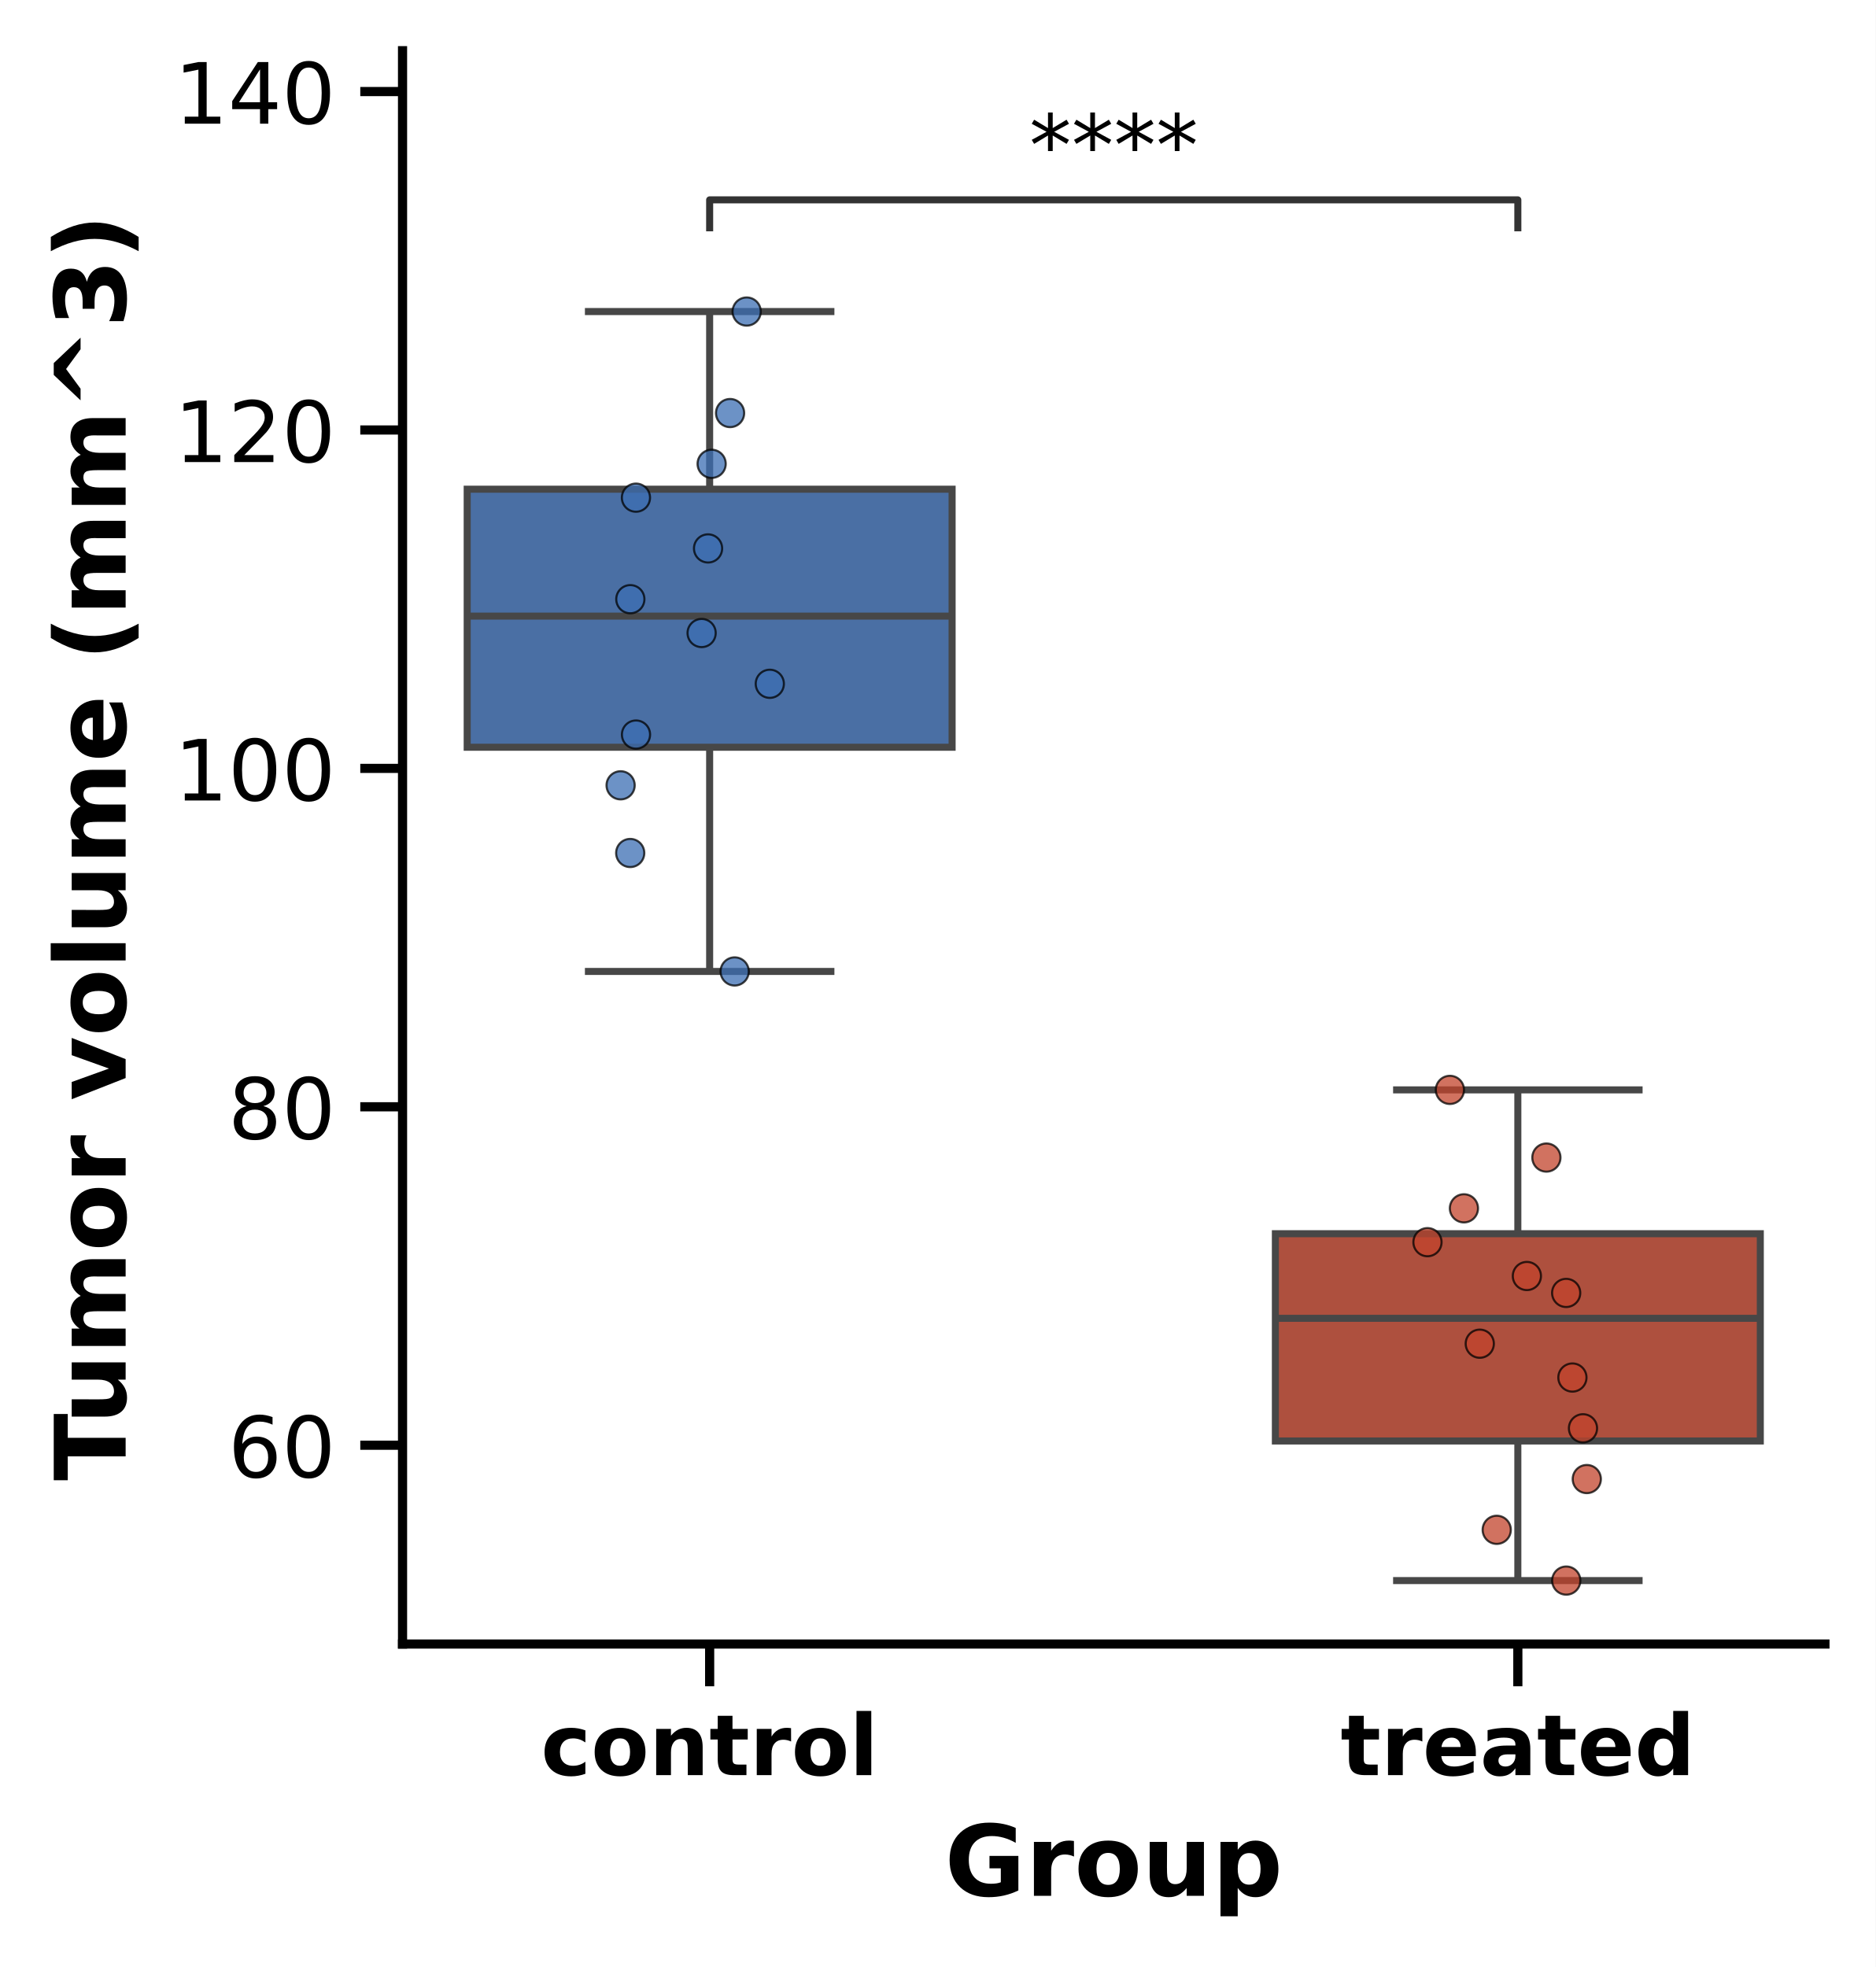
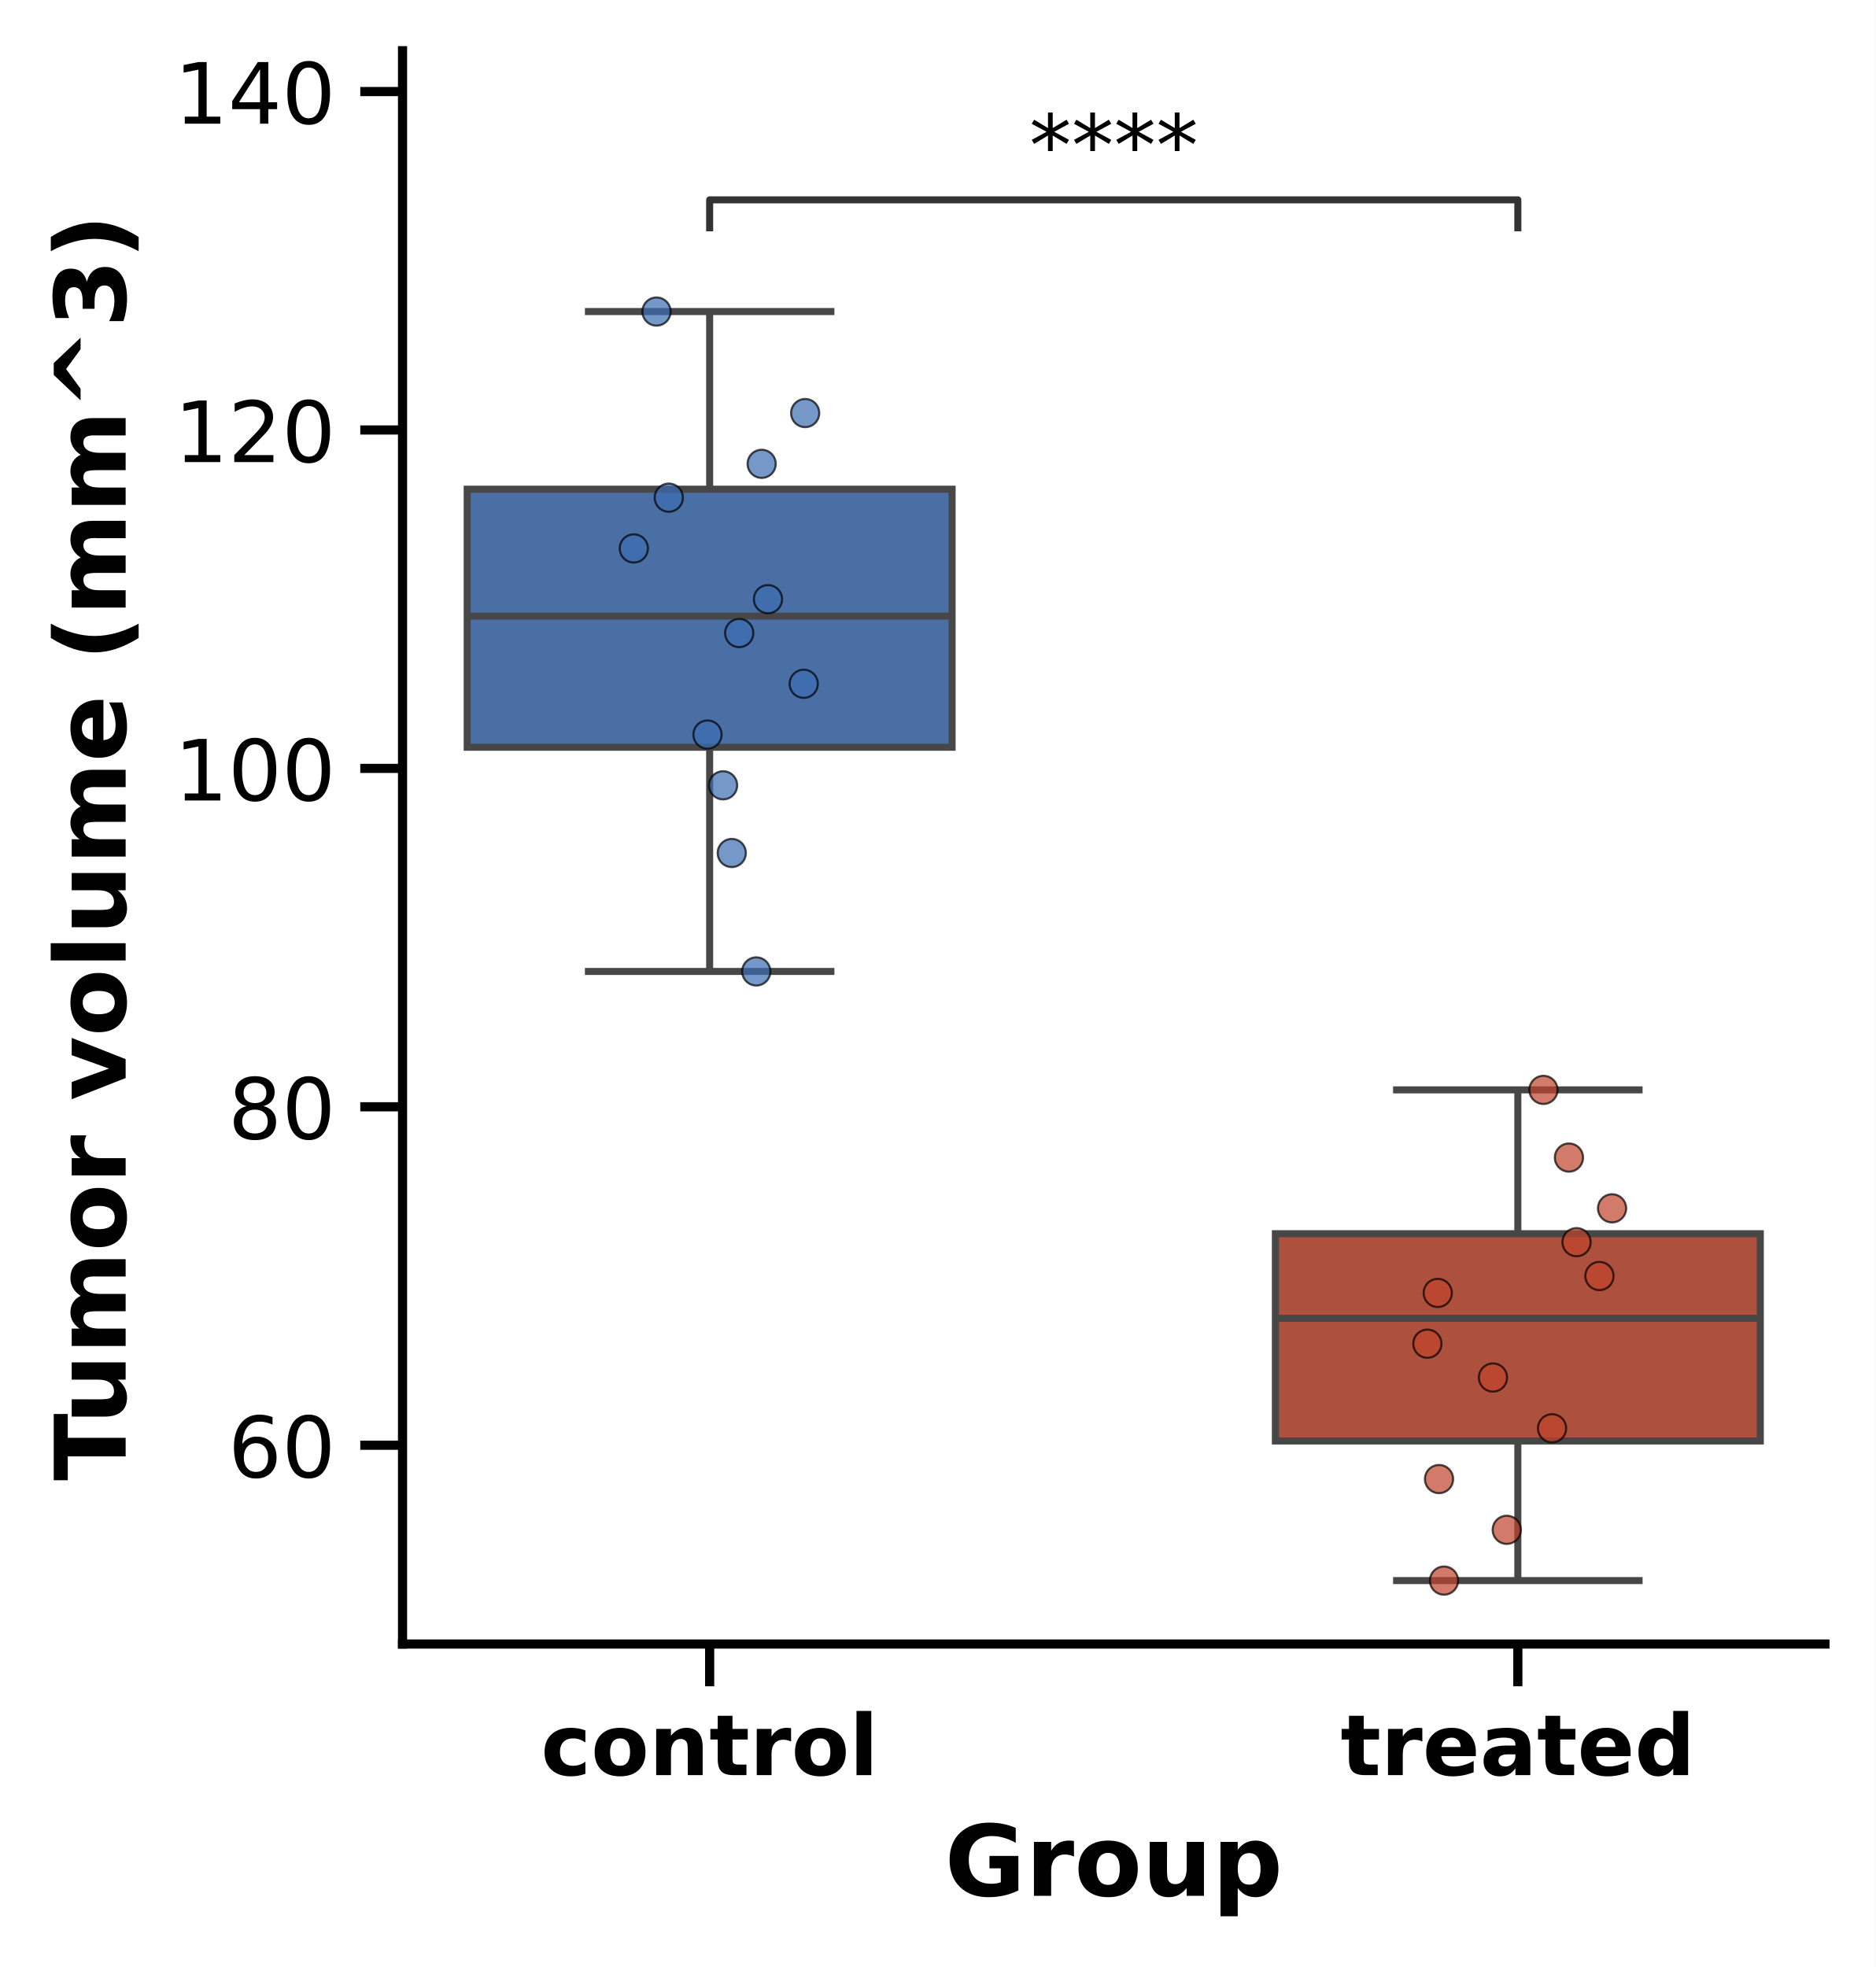
<svg xmlns="http://www.w3.org/2000/svg" xmlns:xlink="http://www.w3.org/1999/xlink" width="266.314pt" height="279.323pt" viewBox="0 0 266.314 279.323" version="1.1">
  <defs>
    <style type="text/css">*{stroke-linejoin: round; stroke-linecap: butt}</style>
  </defs>
  <g id="figure_1">
    <g id="patch_1">
      <path d="M 0 279.323  L 266.314 279.323  L 266.314 0  L 0 0  z " style="fill: #ffffff" />
    </g>
    <g id="axes_1">
      <g id="patch_2">
        <path d="M 57.154 233.46  L 259.114 233.46  L 259.114 7.2  L 57.154 7.2  z " style="fill: #ffffff" />
      </g>
      <g id="matplotlib.axis_1">
        <g id="xtick_1">
          <g id="line2d_1">
            <defs>
-               <path id="m89af810c41" d="M 0 0  L 0 6  " style="stroke: #000000; stroke-width: 1.3" />
+               <path id="mb9edd3dee9" d="M 0 0  L 0 6  " style="stroke: #000000; stroke-width: 1.3" />
            </defs>
            <g>
-               <use xlink:href="#m89af810c41" x="100.759" y="233.46" style="stroke: #000000; stroke-width: 1.3" />
+               <use xlink:href="#mb9edd3dee9" x="100.759" y="233.46" style="stroke: #000000; stroke-width: 1.3" />
            </g>
          </g>
          <g id="text_1">
            <g transform="translate(76.80344 252.0781) scale(0.12 -0.12)">
              <defs>
                <path id="DejaVuSans-Bold-63" d="M 3366 3391  L 3366 2478  Q 3138 2634 2908 2709  Q 2678 2784 2431 2784  Q 1963 2784 1702 2511  Q 1441 2238 1441 1747  Q 1441 1256 1702 982  Q 1963 709 2431 709  Q 2694 709 2930 787  Q 3166 866 3366 1019  L 3366 103  Q 3103 6 2833 -42  Q 2563 -91 2291 -91  Q 1344 -91 809 395  Q 275 881 275 1747  Q 275 2613 809 3098  Q 1344 3584 2291 3584  Q 2566 3584 2833 3536  Q 3100 3488 3366 3391  z " transform="scale(0.015625)" />
                <path id="DejaVuSans-Bold-6f" d="M 2203 2784  Q 1831 2784 1636 2517  Q 1441 2250 1441 1747  Q 1441 1244 1636 976  Q 1831 709 2203 709  Q 2569 709 2762 976  Q 2956 1244 2956 1747  Q 2956 2250 2762 2517  Q 2569 2784 2203 2784  z M 2203 3584  Q 3106 3584 3614 3096  Q 4122 2609 4122 1747  Q 4122 884 3614 396  Q 3106 -91 2203 -91  Q 1297 -91 786 396  Q 275 884 275 1747  Q 275 2609 786 3096  Q 1297 3584 2203 3584  z " transform="scale(0.015625)" />
                <path id="DejaVuSans-Bold-6e" d="M 4056 2131  L 4056 0  L 2931 0  L 2931 347  L 2931 1631  Q 2931 2084 2911 2256  Q 2891 2428 2841 2509  Q 2775 2619 2662 2680  Q 2550 2741 2406 2741  Q 2056 2741 1856 2470  Q 1656 2200 1656 1722  L 1656 0  L 538 0  L 538 3500  L 1656 3500  L 1656 2988  Q 1909 3294 2193 3439  Q 2478 3584 2822 3584  Q 3428 3584 3742 3212  Q 4056 2841 4056 2131  z " transform="scale(0.015625)" />
                <path id="DejaVuSans-Bold-74" d="M 1759 4494  L 1759 3500  L 2913 3500  L 2913 2700  L 1759 2700  L 1759 1216  Q 1759 972 1856 886  Q 1953 800 2241 800  L 2816 800  L 2816 0  L 1856 0  Q 1194 0 917 276  Q 641 553 641 1216  L 641 2700  L 84 2700  L 84 3500  L 641 3500  L 641 4494  L 1759 4494  z " transform="scale(0.015625)" />
                <path id="DejaVuSans-Bold-72" d="M 3138 2547  Q 2991 2616 2845 2648  Q 2700 2681 2553 2681  Q 2122 2681 1889 2404  Q 1656 2128 1656 1613  L 1656 0  L 538 0  L 538 3500  L 1656 3500  L 1656 2925  Q 1872 3269 2151 3426  Q 2431 3584 2822 3584  Q 2878 3584 2943 3579  Q 3009 3575 3134 3559  L 3138 2547  z " transform="scale(0.015625)" />
                <path id="DejaVuSans-Bold-6c" d="M 538 4863  L 1656 4863  L 1656 0  L 538 0  L 538 4863  z " transform="scale(0.015625)" />
              </defs>
              <use xlink:href="#DejaVuSans-Bold-63" />
              <use xlink:href="#DejaVuSans-Bold-6f" transform="translate(59.27734 0)" />
              <use xlink:href="#DejaVuSans-Bold-6e" transform="translate(127.9785 0)" />
              <use xlink:href="#DejaVuSans-Bold-74" transform="translate(199.1699 0)" />
              <use xlink:href="#DejaVuSans-Bold-72" transform="translate(246.9727 0)" />
              <use xlink:href="#DejaVuSans-Bold-6f" transform="translate(296.2891 0)" />
              <use xlink:href="#DejaVuSans-Bold-6c" transform="translate(364.9902 0)" />
            </g>
          </g>
        </g>
        <g id="xtick_2">
          <g id="line2d_2">
            <g>
-               <use xlink:href="#m89af810c41" x="215.509" y="233.46" style="stroke: #000000; stroke-width: 1.3" />
+               <use xlink:href="#mb9edd3dee9" x="215.509" y="233.46" style="stroke: #000000; stroke-width: 1.3" />
            </g>
          </g>
          <g id="text_2">
            <g transform="translate(190.3319 252.0781) scale(0.12 -0.12)">
              <defs>
                <path id="DejaVuSans-Bold-65" d="M 4031 1759  L 4031 1441  L 1416 1441  Q 1456 1047 1700 850  Q 1944 653 2381 653  Q 2734 653 3104 758  Q 3475 863 3866 1075  L 3866 213  Q 3469 63 3072 -14  Q 2675 -91 2278 -91  Q 1328 -91 801 392  Q 275 875 275 1747  Q 275 2603 792 3093  Q 1309 3584 2216 3584  Q 3041 3584 3536 3087  Q 4031 2591 4031 1759  z M 2881 2131  Q 2881 2450 2695 2645  Q 2509 2841 2209 2841  Q 1884 2841 1681 2658  Q 1478 2475 1428 2131  L 2881 2131  z " transform="scale(0.015625)" />
                <path id="DejaVuSans-Bold-61" d="M 2106 1575  Q 1756 1575 1579 1456  Q 1403 1338 1403 1106  Q 1403 894 1545 773  Q 1688 653 1941 653  Q 2256 653 2472 879  Q 2688 1106 2688 1447  L 2688 1575  L 2106 1575  z M 3816 1997  L 3816 0  L 2688 0  L 2688 519  Q 2463 200 2181 54  Q 1900 -91 1497 -91  Q 953 -91 614 226  Q 275 544 275 1050  Q 275 1666 698 1953  Q 1122 2241 2028 2241  L 2688 2241  L 2688 2328  Q 2688 2594 2478 2717  Q 2269 2841 1825 2841  Q 1466 2841 1156 2769  Q 847 2697 581 2553  L 581 3406  Q 941 3494 1303 3539  Q 1666 3584 2028 3584  Q 2975 3584 3395 3211  Q 3816 2838 3816 1997  z " transform="scale(0.015625)" />
                <path id="DejaVuSans-Bold-64" d="M 2919 2988  L 2919 4863  L 4044 4863  L 4044 0  L 2919 0  L 2919 506  Q 2688 197 2409 53  Q 2131 -91 1766 -91  Q 1119 -91 703 423  Q 288 938 288 1747  Q 288 2556 703 3070  Q 1119 3584 1766 3584  Q 2128 3584 2408 3439  Q 2688 3294 2919 2988  z M 2181 722  Q 2541 722 2730 984  Q 2919 1247 2919 1747  Q 2919 2247 2730 2509  Q 2541 2772 2181 2772  Q 1825 2772 1636 2509  Q 1447 2247 1447 1747  Q 1447 1247 1636 984  Q 1825 722 2181 722  z " transform="scale(0.015625)" />
              </defs>
              <use xlink:href="#DejaVuSans-Bold-74" />
              <use xlink:href="#DejaVuSans-Bold-72" transform="translate(47.80273 0)" />
              <use xlink:href="#DejaVuSans-Bold-65" transform="translate(97.11914 0)" />
              <use xlink:href="#DejaVuSans-Bold-61" transform="translate(164.9414 0)" />
              <use xlink:href="#DejaVuSans-Bold-74" transform="translate(232.4219 0)" />
              <use xlink:href="#DejaVuSans-Bold-65" transform="translate(280.2246 0)" />
              <use xlink:href="#DejaVuSans-Bold-64" transform="translate(348.0469 0)" />
            </g>
          </g>
        </g>
        <g id="text_3">
          <g transform="translate(134.1342 269.2116) scale(0.14 -0.14)">
            <defs>
              <path id="DejaVuSans-Bold-47" d="M 4781 347  Q 4331 128 3847 18  Q 3363 -91 2847 -91  Q 1681 -91 1000 561  Q 319 1213 319 2328  Q 319 3456 1012 4103  Q 1706 4750 2913 4750  Q 3378 4750 3804 4662  Q 4231 4575 4609 4403  L 4609 3438  Q 4219 3659 3833 3768  Q 3447 3878 3059 3878  Q 2341 3878 1952 3476  Q 1563 3075 1563 2328  Q 1563 1588 1938 1184  Q 2313 781 3003 781  Q 3191 781 3352 804  Q 3513 828 3641 878  L 3641 1784  L 2906 1784  L 2906 2591  L 4781 2591  L 4781 347  z " transform="scale(0.015625)" />
              <path id="DejaVuSans-Bold-75" d="M 500 1363  L 500 3500  L 1625 3500  L 1625 3150  Q 1625 2866 1622 2436  Q 1619 2006 1619 1863  Q 1619 1441 1641 1255  Q 1663 1069 1716 984  Q 1784 875 1895 815  Q 2006 756 2150 756  Q 2500 756 2700 1025  Q 2900 1294 2900 1772  L 2900 3500  L 4019 3500  L 4019 0  L 2900 0  L 2900 506  Q 2647 200 2364 54  Q 2081 -91 1741 -91  Q 1134 -91 817 281  Q 500 653 500 1363  z " transform="scale(0.015625)" />
              <path id="DejaVuSans-Bold-70" d="M 1656 506  L 1656 -1331  L 538 -1331  L 538 3500  L 1656 3500  L 1656 2988  Q 1888 3294 2169 3439  Q 2450 3584 2816 3584  Q 3463 3584 3878 3070  Q 4294 2556 4294 1747  Q 4294 938 3878 423  Q 3463 -91 2816 -91  Q 2450 -91 2169 54  Q 1888 200 1656 506  z M 2400 2772  Q 2041 2772 1848 2508  Q 1656 2244 1656 1747  Q 1656 1250 1848 986  Q 2041 722 2400 722  Q 2759 722 2948 984  Q 3138 1247 3138 1747  Q 3138 2247 2948 2509  Q 2759 2772 2400 2772  z " transform="scale(0.015625)" />
            </defs>
            <use xlink:href="#DejaVuSans-Bold-47" />
            <use xlink:href="#DejaVuSans-Bold-72" transform="translate(82.08008 0)" />
            <use xlink:href="#DejaVuSans-Bold-6f" transform="translate(131.3965 0)" />
            <use xlink:href="#DejaVuSans-Bold-75" transform="translate(200.0977 0)" />
            <use xlink:href="#DejaVuSans-Bold-70" transform="translate(271.2891 0)" />
          </g>
        </g>
      </g>
      <g id="matplotlib.axis_2">
        <g id="ytick_1">
          <g id="line2d_3">
            <defs>
-               <path id="m6be4f978dc" d="M 0 0  L -6 0  " style="stroke: #000000; stroke-width: 1.3" />
+               <path id="m8c4ea1c4f3" d="M 0 0  L -6 0  " style="stroke: #000000; stroke-width: 1.3" />
            </defs>
            <g>
-               <use xlink:href="#m6be4f978dc" x="57.154" y="205.227" style="stroke: #000000; stroke-width: 1.3" />
+               <use xlink:href="#m8c4ea1c4f3" x="57.154" y="205.227" style="stroke: #000000; stroke-width: 1.3" />
            </g>
          </g>
          <g id="text_4">
            <g transform="translate(32.38437 209.7862) scale(0.12 -0.12)">
              <defs>
                <path id="DejaVuSans-36" d="M 2113 2584  Q 1688 2584 1439 2293  Q 1191 2003 1191 1497  Q 1191 994 1439 701  Q 1688 409 2113 409  Q 2538 409 2786 701  Q 3034 994 3034 1497  Q 3034 2003 2786 2293  Q 2538 2584 2113 2584  z M 3366 4563  L 3366 3988  Q 3128 4100 2886 4159  Q 2644 4219 2406 4219  Q 1781 4219 1451 3797  Q 1122 3375 1075 2522  Q 1259 2794 1537 2939  Q 1816 3084 2150 3084  Q 2853 3084 3261 2657  Q 3669 2231 3669 1497  Q 3669 778 3244 343  Q 2819 -91 2113 -91  Q 1303 -91 875 529  Q 447 1150 447 2328  Q 447 3434 972 4092  Q 1497 4750 2381 4750  Q 2619 4750 2861 4703  Q 3103 4656 3366 4563  z " transform="scale(0.015625)" />
                <path id="DejaVuSans-30" d="M 2034 4250  Q 1547 4250 1301 3770  Q 1056 3291 1056 2328  Q 1056 1369 1301 889  Q 1547 409 2034 409  Q 2525 409 2770 889  Q 3016 1369 3016 2328  Q 3016 3291 2770 3770  Q 2525 4250 2034 4250  z M 2034 4750  Q 2819 4750 3233 4129  Q 3647 3509 3647 2328  Q 3647 1150 3233 529  Q 2819 -91 2034 -91  Q 1250 -91 836 529  Q 422 1150 422 2328  Q 422 3509 836 4129  Q 1250 4750 2034 4750  z " transform="scale(0.015625)" />
              </defs>
              <use xlink:href="#DejaVuSans-36" />
              <use xlink:href="#DejaVuSans-30" transform="translate(63.62305 0)" />
            </g>
          </g>
        </g>
        <g id="ytick_2">
          <g id="line2d_4">
            <g>
-               <use xlink:href="#m6be4f978dc" x="57.154" y="157.171" style="stroke: #000000; stroke-width: 1.3" />
+               <use xlink:href="#m8c4ea1c4f3" x="57.154" y="157.171" style="stroke: #000000; stroke-width: 1.3" />
            </g>
          </g>
          <g id="text_5">
            <g transform="translate(32.38437 161.7302) scale(0.12 -0.12)">
              <defs>
                <path id="DejaVuSans-38" d="M 2034 2216  Q 1584 2216 1326 1975  Q 1069 1734 1069 1313  Q 1069 891 1326 650  Q 1584 409 2034 409  Q 2484 409 2743 651  Q 3003 894 3003 1313  Q 3003 1734 2745 1975  Q 2488 2216 2034 2216  z M 1403 2484  Q 997 2584 770 2862  Q 544 3141 544 3541  Q 544 4100 942 4425  Q 1341 4750 2034 4750  Q 2731 4750 3128 4425  Q 3525 4100 3525 3541  Q 3525 3141 3298 2862  Q 3072 2584 2669 2484  Q 3125 2378 3379 2068  Q 3634 1759 3634 1313  Q 3634 634 3220 271  Q 2806 -91 2034 -91  Q 1263 -91 848 271  Q 434 634 434 1313  Q 434 1759 690 2068  Q 947 2378 1403 2484  z M 1172 3481  Q 1172 3119 1398 2916  Q 1625 2713 2034 2713  Q 2441 2713 2670 2916  Q 2900 3119 2900 3481  Q 2900 3844 2670 4047  Q 2441 4250 2034 4250  Q 1625 4250 1398 4047  Q 1172 3844 1172 3481  z " transform="scale(0.015625)" />
              </defs>
              <use xlink:href="#DejaVuSans-38" />
              <use xlink:href="#DejaVuSans-30" transform="translate(63.62305 0)" />
            </g>
          </g>
        </g>
        <g id="ytick_3">
          <g id="line2d_5">
            <g>
-               <use xlink:href="#m6be4f978dc" x="57.154" y="109.115" style="stroke: #000000; stroke-width: 1.3" />
+               <use xlink:href="#m8c4ea1c4f3" x="57.154" y="109.115" style="stroke: #000000; stroke-width: 1.3" />
            </g>
          </g>
          <g id="text_6">
            <g transform="translate(24.74938 113.6742) scale(0.12 -0.12)">
              <defs>
                <path id="DejaVuSans-31" d="M 794 531  L 1825 531  L 1825 4091  L 703 3866  L 703 4441  L 1819 4666  L 2450 4666  L 2450 531  L 3481 531  L 3481 0  L 794 0  L 794 531  z " transform="scale(0.015625)" />
              </defs>
              <use xlink:href="#DejaVuSans-31" />
              <use xlink:href="#DejaVuSans-30" transform="translate(63.62305 0)" />
              <use xlink:href="#DejaVuSans-30" transform="translate(127.2461 0)" />
            </g>
          </g>
        </g>
        <g id="ytick_4">
          <g id="line2d_6">
            <g>
-               <use xlink:href="#m6be4f978dc" x="57.154" y="61.059" style="stroke: #000000; stroke-width: 1.3" />
+               <use xlink:href="#m8c4ea1c4f3" x="57.154" y="61.059" style="stroke: #000000; stroke-width: 1.3" />
            </g>
          </g>
          <g id="text_7">
            <g transform="translate(24.74938 65.61825) scale(0.12 -0.12)">
              <defs>
                <path id="DejaVuSans-32" d="M 1228 531  L 3431 531  L 3431 0  L 469 0  L 469 531  Q 828 903 1448 1529  Q 2069 2156 2228 2338  Q 2531 2678 2651 2914  Q 2772 3150 2772 3378  Q 2772 3750 2511 3984  Q 2250 4219 1831 4219  Q 1534 4219 1204 4116  Q 875 4013 500 3803  L 500 4441  Q 881 4594 1212 4672  Q 1544 4750 1819 4750  Q 2544 4750 2975 4387  Q 3406 4025 3406 3419  Q 3406 3131 3298 2873  Q 3191 2616 2906 2266  Q 2828 2175 2409 1742  Q 1991 1309 1228 531  z " transform="scale(0.015625)" />
              </defs>
              <use xlink:href="#DejaVuSans-31" />
              <use xlink:href="#DejaVuSans-32" transform="translate(63.62305 0)" />
              <use xlink:href="#DejaVuSans-30" transform="translate(127.2461 0)" />
            </g>
          </g>
        </g>
        <g id="ytick_5">
          <g id="line2d_7">
            <g>
-               <use xlink:href="#m6be4f978dc" x="57.154" y="13.003" style="stroke: #000000; stroke-width: 1.3" />
+               <use xlink:href="#m8c4ea1c4f3" x="57.154" y="13.003" style="stroke: #000000; stroke-width: 1.3" />
            </g>
          </g>
          <g id="text_8">
            <g transform="translate(24.74938 17.56228) scale(0.12 -0.12)">
              <defs>
                <path id="DejaVuSans-34" d="M 2419 4116  L 825 1625  L 2419 1625  L 2419 4116  z M 2253 4666  L 3047 4666  L 3047 1625  L 3713 1625  L 3713 1100  L 3047 1100  L 3047 0  L 2419 0  L 2419 1100  L 313 1100  L 313 1709  L 2253 4666  z " transform="scale(0.015625)" />
              </defs>
              <use xlink:href="#DejaVuSans-31" />
              <use xlink:href="#DejaVuSans-34" transform="translate(63.62305 0)" />
              <use xlink:href="#DejaVuSans-30" transform="translate(127.2461 0)" />
            </g>
          </g>
        </g>
        <g id="text_9">
          <g transform="translate(17.83781 210.268) rotate(-90) scale(0.14 -0.14)">
            <defs>
              <path id="DejaVuSans-Bold-54" d="M 31 4666  L 4331 4666  L 4331 3756  L 2784 3756  L 2784 0  L 1581 0  L 1581 3756  L 31 3756  L 31 4666  z " transform="scale(0.015625)" />
              <path id="DejaVuSans-Bold-6d" d="M 3781 2919  Q 3994 3244 4286 3414  Q 4578 3584 4928 3584  Q 5531 3584 5847 3212  Q 6163 2841 6163 2131  L 6163 0  L 5038 0  L 5038 1825  Q 5041 1866 5042 1909  Q 5044 1953 5044 2034  Q 5044 2406 4934 2573  Q 4825 2741 4581 2741  Q 4263 2741 4089 2478  Q 3916 2216 3909 1719  L 3909 0  L 2784 0  L 2784 1825  Q 2784 2406 2684 2573  Q 2584 2741 2328 2741  Q 2006 2741 1831 2477  Q 1656 2213 1656 1722  L 1656 0  L 531 0  L 531 3500  L 1656 3500  L 1656 2988  Q 1863 3284 2130 3434  Q 2397 3584 2719 3584  Q 3081 3584 3359 3409  Q 3638 3234 3781 2919  z " transform="scale(0.015625)" />
              <path id="DejaVuSans-Bold-20" transform="scale(0.015625)" />
              <path id="DejaVuSans-Bold-76" d="M 97 3500  L 1216 3500  L 2088 1081  L 2956 3500  L 4078 3500  L 2700 0  L 1472 0  L 97 3500  z " transform="scale(0.015625)" />
              <path id="DejaVuSans-Bold-28" d="M 2413 -844  L 1484 -844  Q 1006 -72 778 623  Q 550 1319 550 2003  Q 550 2688 779 3389  Q 1009 4091 1484 4856  L 2413 4856  Q 2013 4116 1813 3408  Q 1613 2700 1613 2009  Q 1613 1319 1811 609  Q 2009 -100 2413 -844  z " transform="scale(0.015625)" />
              <path id="DejaVuSans-Bold-5e" d="M 3066 4666  L 4716 2925  L 3963 2925  L 2681 3866  L 1403 2925  L 647 2925  L 2297 4666  L 3066 4666  z " transform="scale(0.015625)" />
              <path id="DejaVuSans-Bold-33" d="M 2981 2516  Q 3453 2394 3698 2092  Q 3944 1791 3944 1325  Q 3944 631 3412 270  Q 2881 -91 1863 -91  Q 1503 -91 1142 -33  Q 781 25 428 141  L 428 1069  Q 766 900 1098 814  Q 1431 728 1753 728  Q 2231 728 2486 893  Q 2741 1059 2741 1369  Q 2741 1688 2480 1852  Q 2219 2016 1709 2016  L 1228 2016  L 1228 2791  L 1734 2791  Q 2188 2791 2409 2933  Q 2631 3075 2631 3366  Q 2631 3634 2415 3781  Q 2200 3928 1806 3928  Q 1516 3928 1219 3862  Q 922 3797 628 3669  L 628 4550  Q 984 4650 1334 4700  Q 1684 4750 2022 4750  Q 2931 4750 3382 4451  Q 3834 4153 3834 3553  Q 3834 3144 3618 2883  Q 3403 2622 2981 2516  z " transform="scale(0.015625)" />
              <path id="DejaVuSans-Bold-29" d="M 513 -844  Q 913 -100 1113 609  Q 1313 1319 1313 2009  Q 1313 2700 1113 3408  Q 913 4116 513 4856  L 1441 4856  Q 1916 4091 2145 3389  Q 2375 2688 2375 2003  Q 2375 1319 2147 623  Q 1919 -72 1441 -844  L 513 -844  z " transform="scale(0.015625)" />
            </defs>
            <use xlink:href="#DejaVuSans-Bold-54" />
            <use xlink:href="#DejaVuSans-Bold-75" transform="translate(57.21289 0)" />
            <use xlink:href="#DejaVuSans-Bold-6d" transform="translate(128.4043 0)" />
            <use xlink:href="#DejaVuSans-Bold-6f" transform="translate(232.6035 0)" />
            <use xlink:href="#DejaVuSans-Bold-72" transform="translate(301.3047 0)" />
            <use xlink:href="#DejaVuSans-Bold-20" transform="translate(350.6211 0)" />
            <use xlink:href="#DejaVuSans-Bold-76" transform="translate(385.4355 0)" />
            <use xlink:href="#DejaVuSans-Bold-6f" transform="translate(450.6211 0)" />
            <use xlink:href="#DejaVuSans-Bold-6c" transform="translate(519.3223 0)" />
            <use xlink:href="#DejaVuSans-Bold-75" transform="translate(553.5996 0)" />
            <use xlink:href="#DejaVuSans-Bold-6d" transform="translate(624.791 0)" />
            <use xlink:href="#DejaVuSans-Bold-65" transform="translate(728.9902 0)" />
            <use xlink:href="#DejaVuSans-Bold-20" transform="translate(796.8125 0)" />
            <use xlink:href="#DejaVuSans-Bold-28" transform="translate(831.627 0)" />
            <use xlink:href="#DejaVuSans-Bold-6d" transform="translate(877.3301 0)" />
            <use xlink:href="#DejaVuSans-Bold-6d" transform="translate(981.5293 0)" />
            <use xlink:href="#DejaVuSans-Bold-5e" transform="translate(1085.729 0)" />
            <use xlink:href="#DejaVuSans-Bold-33" transform="translate(1169.518 0)" />
            <use xlink:href="#DejaVuSans-Bold-29" transform="translate(1239.098 0)" />
          </g>
        </g>
      </g>
      <g id="patch_3">
-         <path d="M 66.334 106.112  L 135.184 106.112  L 135.184 69.469  L 66.334 69.469  L 66.334 106.112  z " clip-path="url(#p07498bb508)" style="fill: #4a6fa4; stroke: #474747; stroke-linejoin: miter" />
+         <path d="M 66.334 106.112  L 135.184 106.112  L 135.184 69.469  L 66.334 69.469  L 66.334 106.112  z " clip-path="url(#pd83d3ed3c7)" style="fill: #4a6fa4; stroke: #474747; stroke-linejoin: miter" />
      </g>
      <g id="line2d_8">
-         <path d="M 100.759 106.112  L 100.759 137.949  " clip-path="url(#p07498bb508)" style="fill: none; stroke: #474747" />
+         <path d="M 100.759 106.112  L 100.759 137.949  " clip-path="url(#pd83d3ed3c7)" style="fill: none; stroke: #474747" />
      </g>
      <g id="line2d_9">
-         <path d="M 100.759 69.469  L 100.759 44.24  " clip-path="url(#p07498bb508)" style="fill: none; stroke: #474747" />
+         <path d="M 100.759 69.469  L 100.759 44.24  " clip-path="url(#pd83d3ed3c7)" style="fill: none; stroke: #474747" />
      </g>
      <g id="line2d_10">
-         <path d="M 83.547 137.949  L 117.972 137.949  " clip-path="url(#p07498bb508)" style="fill: none; stroke: #474747; stroke-linecap: square" />
+         <path d="M 83.547 137.949  L 117.972 137.949  " clip-path="url(#pd83d3ed3c7)" style="fill: none; stroke: #474747; stroke-linecap: square" />
      </g>
      <g id="line2d_11">
-         <path d="M 83.547 44.24  L 117.972 44.24  " clip-path="url(#p07498bb508)" style="fill: none; stroke: #474747; stroke-linecap: square" />
+         <path d="M 83.547 44.24  L 117.972 44.24  " clip-path="url(#pd83d3ed3c7)" style="fill: none; stroke: #474747; stroke-linecap: square" />
      </g>
      <g id="line2d_12" />
      <g id="patch_4">
-         <path d="M 181.084 204.626  L 249.934 204.626  L 249.934 175.192  L 181.084 175.192  L 181.084 204.626  z " clip-path="url(#p07498bb508)" style="fill: #ae503e; stroke: #474747; stroke-linejoin: miter" />
+         <path d="M 181.084 204.626  L 249.934 204.626  L 249.934 175.192  L 181.084 175.192  L 181.084 204.626  z " clip-path="url(#pd83d3ed3c7)" style="fill: #ae503e; stroke: #474747; stroke-linejoin: miter" />
      </g>
      <g id="line2d_13">
-         <path d="M 215.509 204.626  L 215.509 224.45  " clip-path="url(#p07498bb508)" style="fill: none; stroke: #474747" />
+         <path d="M 215.509 204.626  L 215.509 224.45  " clip-path="url(#pd83d3ed3c7)" style="fill: none; stroke: #474747" />
      </g>
      <g id="line2d_14">
-         <path d="M 215.509 175.192  L 215.509 154.768  " clip-path="url(#p07498bb508)" style="fill: none; stroke: #474747" />
+         <path d="M 215.509 175.192  L 215.509 154.768  " clip-path="url(#pd83d3ed3c7)" style="fill: none; stroke: #474747" />
      </g>
      <g id="line2d_15">
-         <path d="M 198.297 224.45  L 232.722 224.45  " clip-path="url(#p07498bb508)" style="fill: none; stroke: #474747; stroke-linecap: square" />
+         <path d="M 198.297 224.45  L 232.722 224.45  " clip-path="url(#pd83d3ed3c7)" style="fill: none; stroke: #474747; stroke-linecap: square" />
      </g>
      <g id="line2d_16">
-         <path d="M 198.297 154.768  L 232.722 154.768  " clip-path="url(#p07498bb508)" style="fill: none; stroke: #474747; stroke-linecap: square" />
+         <path d="M 198.297 154.768  L 232.722 154.768  " clip-path="url(#pd83d3ed3c7)" style="fill: none; stroke: #474747; stroke-linecap: square" />
      </g>
      <g id="line2d_17" />
      <g id="line2d_18">
        <path d="M 100.759 32.346  L 100.759 28.381  L 215.509 28.381  L 215.509 32.346  " style="fill: none; stroke: #333333; stroke-linecap: square" />
      </g>
      <g id="line2d_19">
-         <path d="M 66.334 87.49  L 135.184 87.49  " clip-path="url(#p07498bb508)" style="fill: none; stroke: #474747" />
+         <path d="M 66.334 87.49  L 135.184 87.49  " clip-path="url(#pd83d3ed3c7)" style="fill: none; stroke: #474747" />
      </g>
      <g id="line2d_20">
-         <path d="M 181.084 187.206  L 249.934 187.206  " clip-path="url(#p07498bb508)" style="fill: none; stroke: #474747" />
+         <path d="M 181.084 187.206  L 249.934 187.206  " clip-path="url(#pd83d3ed3c7)" style="fill: none; stroke: #474747" />
      </g>
      <g id="patch_5">
        <path d="M 57.154 233.46  L 57.154 7.2  " style="fill: none; stroke: #000000; stroke-width: 1.3; stroke-linejoin: miter; stroke-linecap: square" />
      </g>
      <g id="patch_6">
        <path d="M 57.154 233.46  L 259.114 233.46  " style="fill: none; stroke: #000000; stroke-width: 1.3; stroke-linejoin: miter; stroke-linecap: square" />
      </g>
      <g id="PathCollection_1">
        <defs>
-           <path id="C0_0_65f5bff298" d="M 0 2  C 0.53 2 1.039 1.789 1.414 1.414  C 1.789 1.039 2 0.53 2 -0  C 2 -0.53 1.789 -1.039 1.414 -1.414  C 1.039 -1.789 0.53 -2 0 -2  C -0.53 -2 -1.039 -1.789 -1.414 -1.414  C -1.789 -1.039 -2 -0.53 -2 0  C -2 0.53 -1.789 1.039 -1.414 1.414  C -1.039 1.789 -0.53 2 0 2  z " />
+           <path id="C0_0_ee748551ed" d="M 0 2  C 0.53 2 1.039 1.789 1.414 1.414  C 1.789 1.039 2 0.53 2 -0  C 2 -0.53 1.789 -1.039 1.414 -1.414  C 1.039 -1.789 0.53 -2 0 -2  C -0.53 -2 -1.039 -1.789 -1.414 -1.414  C -1.789 -1.039 -2 -0.53 -2 0  C -2 0.53 -1.789 1.039 -1.414 1.414  C -1.039 1.789 -0.53 2 0 2  z " />
        </defs>
-         <g clip-path="url(#p07498bb508)">
-           <use xlink:href="#C0_0_65f5bff298" x="90.301" y="104.31" style="fill: #3b6db3; fill-opacity: 0.75; stroke: #000000; stroke-opacity: 0.75; stroke-width: 0.3" />
-         </g>
-         <g clip-path="url(#p07498bb508)">
-           <use xlink:href="#C0_0_65f5bff298" x="101.043" y="65.865" style="fill: #3b6db3; fill-opacity: 0.75; stroke: #000000; stroke-opacity: 0.75; stroke-width: 0.3" />
-         </g>
-         <g clip-path="url(#p07498bb508)">
-           <use xlink:href="#C0_0_65f5bff298" x="89.48" y="121.129" style="fill: #3b6db3; fill-opacity: 0.75; stroke: #000000; stroke-opacity: 0.75; stroke-width: 0.3" />
-         </g>
-         <g clip-path="url(#p07498bb508)">
-           <use xlink:href="#C0_0_65f5bff298" x="89.497" y="85.087" style="fill: #3b6db3; fill-opacity: 0.75; stroke: #000000; stroke-opacity: 0.75; stroke-width: 0.3" />
-         </g>
-         <g clip-path="url(#p07498bb508)">
-           <use xlink:href="#C0_0_65f5bff298" x="106.016" y="44.24" style="fill: #3b6db3; fill-opacity: 0.75; stroke: #000000; stroke-opacity: 0.75; stroke-width: 0.3" />
-         </g>
-         <g clip-path="url(#p07498bb508)">
-           <use xlink:href="#C0_0_65f5bff298" x="104.311" y="137.949" style="fill: #3b6db3; fill-opacity: 0.75; stroke: #000000; stroke-opacity: 0.75; stroke-width: 0.3" />
-         </g>
-         <g clip-path="url(#p07498bb508)">
-           <use xlink:href="#C0_0_65f5bff298" x="109.3" y="97.101" style="fill: #3b6db3; fill-opacity: 0.75; stroke: #000000; stroke-opacity: 0.75; stroke-width: 0.3" />
-         </g>
-         <g clip-path="url(#p07498bb508)">
-           <use xlink:href="#C0_0_65f5bff298" x="100.533" y="77.879" style="fill: #3b6db3; fill-opacity: 0.75; stroke: #000000; stroke-opacity: 0.75; stroke-width: 0.3" />
-         </g>
-         <g clip-path="url(#p07498bb508)">
-           <use xlink:href="#C0_0_65f5bff298" x="88.118" y="111.518" style="fill: #3b6db3; fill-opacity: 0.75; stroke: #000000; stroke-opacity: 0.75; stroke-width: 0.3" />
-         </g>
-         <g clip-path="url(#p07498bb508)">
-           <use xlink:href="#C0_0_65f5bff298" x="103.66" y="58.656" style="fill: #3b6db3; fill-opacity: 0.75; stroke: #000000; stroke-opacity: 0.75; stroke-width: 0.3" />
-         </g>
-         <g clip-path="url(#p07498bb508)">
-           <use xlink:href="#C0_0_65f5bff298" x="99.62" y="89.893" style="fill: #3b6db3; fill-opacity: 0.75; stroke: #000000; stroke-opacity: 0.75; stroke-width: 0.3" />
-         </g>
-         <g clip-path="url(#p07498bb508)">
-           <use xlink:href="#C0_0_65f5bff298" x="90.294" y="70.67" style="fill: #3b6db3; fill-opacity: 0.75; stroke: #000000; stroke-opacity: 0.75; stroke-width: 0.3" />
+         <g clip-path="url(#pd83d3ed3c7)">
+           <use xlink:href="#C0_0_ee748551ed" x="100.455" y="104.31" style="fill: #3b6db3; fill-opacity: 0.7; stroke: #000000; stroke-opacity: 0.7; stroke-width: 0.3" />
+         </g>
+         <g clip-path="url(#pd83d3ed3c7)">
+           <use xlink:href="#C0_0_ee748551ed" x="108.144" y="65.865" style="fill: #3b6db3; fill-opacity: 0.7; stroke: #000000; stroke-opacity: 0.7; stroke-width: 0.3" />
+         </g>
+         <g clip-path="url(#pd83d3ed3c7)">
+           <use xlink:href="#C0_0_ee748551ed" x="103.9" y="121.129" style="fill: #3b6db3; fill-opacity: 0.7; stroke: #000000; stroke-opacity: 0.7; stroke-width: 0.3" />
+         </g>
+         <g clip-path="url(#pd83d3ed3c7)">
+           <use xlink:href="#C0_0_ee748551ed" x="109.04" y="85.087" style="fill: #3b6db3; fill-opacity: 0.7; stroke: #000000; stroke-opacity: 0.7; stroke-width: 0.3" />
+         </g>
+         <g clip-path="url(#pd83d3ed3c7)">
+           <use xlink:href="#C0_0_ee748551ed" x="93.215" y="44.24" style="fill: #3b6db3; fill-opacity: 0.7; stroke: #000000; stroke-opacity: 0.7; stroke-width: 0.3" />
+         </g>
+         <g clip-path="url(#pd83d3ed3c7)">
+           <use xlink:href="#C0_0_ee748551ed" x="107.379" y="137.949" style="fill: #3b6db3; fill-opacity: 0.7; stroke: #000000; stroke-opacity: 0.7; stroke-width: 0.3" />
+         </g>
+         <g clip-path="url(#pd83d3ed3c7)">
+           <use xlink:href="#C0_0_ee748551ed" x="114.114" y="97.101" style="fill: #3b6db3; fill-opacity: 0.7; stroke: #000000; stroke-opacity: 0.7; stroke-width: 0.3" />
+         </g>
+         <g clip-path="url(#pd83d3ed3c7)">
+           <use xlink:href="#C0_0_ee748551ed" x="89.991" y="77.879" style="fill: #3b6db3; fill-opacity: 0.7; stroke: #000000; stroke-opacity: 0.7; stroke-width: 0.3" />
+         </g>
+         <g clip-path="url(#pd83d3ed3c7)">
+           <use xlink:href="#C0_0_ee748551ed" x="102.668" y="111.518" style="fill: #3b6db3; fill-opacity: 0.7; stroke: #000000; stroke-opacity: 0.7; stroke-width: 0.3" />
+         </g>
+         <g clip-path="url(#pd83d3ed3c7)">
+           <use xlink:href="#C0_0_ee748551ed" x="114.321" y="58.656" style="fill: #3b6db3; fill-opacity: 0.7; stroke: #000000; stroke-opacity: 0.7; stroke-width: 0.3" />
+         </g>
+         <g clip-path="url(#pd83d3ed3c7)">
+           <use xlink:href="#C0_0_ee748551ed" x="104.955" y="89.893" style="fill: #3b6db3; fill-opacity: 0.7; stroke: #000000; stroke-opacity: 0.7; stroke-width: 0.3" />
+         </g>
+         <g clip-path="url(#pd83d3ed3c7)">
+           <use xlink:href="#C0_0_ee748551ed" x="94.96" y="70.67" style="fill: #3b6db3; fill-opacity: 0.7; stroke: #000000; stroke-opacity: 0.7; stroke-width: 0.3" />
        </g>
      </g>
      <g id="PathCollection_2">
        <defs>
-           <path id="C1_0_2b72621ae7" d="M 0 2  C 0.53 2 1.039 1.789 1.414 1.414  C 1.789 1.039 2 0.53 2 -0  C 2 -0.53 1.789 -1.039 1.414 -1.414  C 1.039 -1.789 0.53 -2 0 -2  C -0.53 -2 -1.039 -1.789 -1.414 -1.414  C -1.789 -1.039 -2 -0.53 -2 0  C -2 0.53 -1.789 1.039 -1.414 1.414  C -1.039 1.789 -0.53 2 0 2  z " />
+           <path id="C1_0_a7c7c51b53" d="M 0 2  C 0.53 2 1.039 1.789 1.414 1.414  C 1.789 1.039 2 0.53 2 -0  C 2 -0.53 1.789 -1.039 1.414 -1.414  C 1.039 -1.789 0.53 -2 0 -2  C -0.53 -2 -1.039 -1.789 -1.414 -1.414  C -1.789 -1.039 -2 -0.53 -2 0  C -2 0.53 -1.789 1.039 -1.414 1.414  C -1.039 1.789 -0.53 2 0 2  z " />
        </defs>
-         <g clip-path="url(#p07498bb508)">
-           <use xlink:href="#C1_0_2b72621ae7" x="202.679" y="176.394" style="fill: #c1432b; fill-opacity: 0.75; stroke: #000000; stroke-opacity: 0.75; stroke-width: 0.3" />
-         </g>
-         <g clip-path="url(#p07498bb508)">
-           <use xlink:href="#C1_0_2b72621ae7" x="223.257" y="195.616" style="fill: #c1432b; fill-opacity: 0.75; stroke: #000000; stroke-opacity: 0.75; stroke-width: 0.3" />
-         </g>
-         <g clip-path="url(#p07498bb508)">
-           <use xlink:href="#C1_0_2b72621ae7" x="205.865" y="154.768" style="fill: #c1432b; fill-opacity: 0.75; stroke: #000000; stroke-opacity: 0.75; stroke-width: 0.3" />
-         </g>
-         <g clip-path="url(#p07498bb508)">
-           <use xlink:href="#C1_0_2b72621ae7" x="225.301" y="210.033" style="fill: #c1432b; fill-opacity: 0.75; stroke: #000000; stroke-opacity: 0.75; stroke-width: 0.3" />
-         </g>
-         <g clip-path="url(#p07498bb508)">
-           <use xlink:href="#C1_0_2b72621ae7" x="222.371" y="183.602" style="fill: #c1432b; fill-opacity: 0.75; stroke: #000000; stroke-opacity: 0.75; stroke-width: 0.3" />
-         </g>
-         <g clip-path="url(#p07498bb508)">
-           <use xlink:href="#C1_0_2b72621ae7" x="219.564" y="164.38" style="fill: #c1432b; fill-opacity: 0.75; stroke: #000000; stroke-opacity: 0.75; stroke-width: 0.3" />
-         </g>
-         <g clip-path="url(#p07498bb508)">
-           <use xlink:href="#C1_0_2b72621ae7" x="222.384" y="224.45" style="fill: #c1432b; fill-opacity: 0.75; stroke: #000000; stroke-opacity: 0.75; stroke-width: 0.3" />
-         </g>
-         <g clip-path="url(#p07498bb508)">
-           <use xlink:href="#C1_0_2b72621ae7" x="210.104" y="190.81" style="fill: #c1432b; fill-opacity: 0.75; stroke: #000000; stroke-opacity: 0.75; stroke-width: 0.3" />
-         </g>
-         <g clip-path="url(#p07498bb508)">
-           <use xlink:href="#C1_0_2b72621ae7" x="207.855" y="171.588" style="fill: #c1432b; fill-opacity: 0.75; stroke: #000000; stroke-opacity: 0.75; stroke-width: 0.3" />
-         </g>
-         <g clip-path="url(#p07498bb508)">
-           <use xlink:href="#C1_0_2b72621ae7" x="224.759" y="202.824" style="fill: #c1432b; fill-opacity: 0.75; stroke: #000000; stroke-opacity: 0.75; stroke-width: 0.3" />
-         </g>
-         <g clip-path="url(#p07498bb508)">
-           <use xlink:href="#C1_0_2b72621ae7" x="216.793" y="181.199" style="fill: #c1432b; fill-opacity: 0.75; stroke: #000000; stroke-opacity: 0.75; stroke-width: 0.3" />
-         </g>
-         <g clip-path="url(#p07498bb508)">
-           <use xlink:href="#C1_0_2b72621ae7" x="212.512" y="217.241" style="fill: #c1432b; fill-opacity: 0.75; stroke: #000000; stroke-opacity: 0.75; stroke-width: 0.3" />
+         <g clip-path="url(#pd83d3ed3c7)">
+           <use xlink:href="#C1_0_a7c7c51b53" x="223.844" y="176.394" style="fill: #c1432b; fill-opacity: 0.7; stroke: #000000; stroke-opacity: 0.7; stroke-width: 0.3" />
+         </g>
+         <g clip-path="url(#pd83d3ed3c7)">
+           <use xlink:href="#C1_0_a7c7c51b53" x="211.977" y="195.616" style="fill: #c1432b; fill-opacity: 0.7; stroke: #000000; stroke-opacity: 0.7; stroke-width: 0.3" />
+         </g>
+         <g clip-path="url(#pd83d3ed3c7)">
+           <use xlink:href="#C1_0_a7c7c51b53" x="219.145" y="154.768" style="fill: #c1432b; fill-opacity: 0.7; stroke: #000000; stroke-opacity: 0.7; stroke-width: 0.3" />
+         </g>
+         <g clip-path="url(#pd83d3ed3c7)">
+           <use xlink:href="#C1_0_a7c7c51b53" x="204.319" y="210.033" style="fill: #c1432b; fill-opacity: 0.7; stroke: #000000; stroke-opacity: 0.7; stroke-width: 0.3" />
+         </g>
+         <g clip-path="url(#pd83d3ed3c7)">
+           <use xlink:href="#C1_0_a7c7c51b53" x="204.138" y="183.602" style="fill: #c1432b; fill-opacity: 0.7; stroke: #000000; stroke-opacity: 0.7; stroke-width: 0.3" />
+         </g>
+         <g clip-path="url(#pd83d3ed3c7)">
+           <use xlink:href="#C1_0_a7c7c51b53" x="222.765" y="164.38" style="fill: #c1432b; fill-opacity: 0.7; stroke: #000000; stroke-opacity: 0.7; stroke-width: 0.3" />
+         </g>
+         <g clip-path="url(#pd83d3ed3c7)">
+           <use xlink:href="#C1_0_a7c7c51b53" x="205.026" y="224.45" style="fill: #c1432b; fill-opacity: 0.7; stroke: #000000; stroke-opacity: 0.7; stroke-width: 0.3" />
+         </g>
+         <g clip-path="url(#pd83d3ed3c7)">
+           <use xlink:href="#C1_0_a7c7c51b53" x="202.666" y="190.81" style="fill: #c1432b; fill-opacity: 0.7; stroke: #000000; stroke-opacity: 0.7; stroke-width: 0.3" />
+         </g>
+         <g clip-path="url(#pd83d3ed3c7)">
+           <use xlink:href="#C1_0_a7c7c51b53" x="228.887" y="171.588" style="fill: #c1432b; fill-opacity: 0.7; stroke: #000000; stroke-opacity: 0.7; stroke-width: 0.3" />
+         </g>
+         <g clip-path="url(#pd83d3ed3c7)">
+           <use xlink:href="#C1_0_a7c7c51b53" x="220.366" y="202.824" style="fill: #c1432b; fill-opacity: 0.7; stroke: #000000; stroke-opacity: 0.7; stroke-width: 0.3" />
+         </g>
+         <g clip-path="url(#pd83d3ed3c7)">
+           <use xlink:href="#C1_0_a7c7c51b53" x="227.093" y="181.199" style="fill: #c1432b; fill-opacity: 0.7; stroke: #000000; stroke-opacity: 0.7; stroke-width: 0.3" />
+         </g>
+         <g clip-path="url(#pd83d3ed3c7)">
+           <use xlink:href="#C1_0_a7c7c51b53" x="213.935" y="217.241" style="fill: #c1432b; fill-opacity: 0.7; stroke: #000000; stroke-opacity: 0.7; stroke-width: 0.3" />
        </g>
      </g>
      <g id="text_10">
        <g transform="translate(146.1344 24.8855) scale(0.12 -0.12)">
          <defs>
            <path id="DejaVuSans-2a" d="M 3009 3897  L 1888 3291  L 3009 2681  L 2828 2375  L 1778 3009  L 1778 1831  L 1422 1831  L 1422 3009  L 372 2375  L 191 2681  L 1313 3291  L 191 3897  L 372 4206  L 1422 3572  L 1422 4750  L 1778 4750  L 1778 3572  L 2828 4206  L 3009 3897  z " transform="scale(0.015625)" />
          </defs>
          <use xlink:href="#DejaVuSans-2a" />
          <use xlink:href="#DejaVuSans-2a" transform="translate(50 0)" />
          <use xlink:href="#DejaVuSans-2a" transform="translate(100 0)" />
          <use xlink:href="#DejaVuSans-2a" transform="translate(150 0)" />
        </g>
      </g>
    </g>
  </g>
  <defs>
-     <clipPath id="p07498bb508">
+     <clipPath id="pd83d3ed3c7">
      <rect x="57.154" y="7.2" width="201.96" height="226.26" />
    </clipPath>
  </defs>
</svg>
